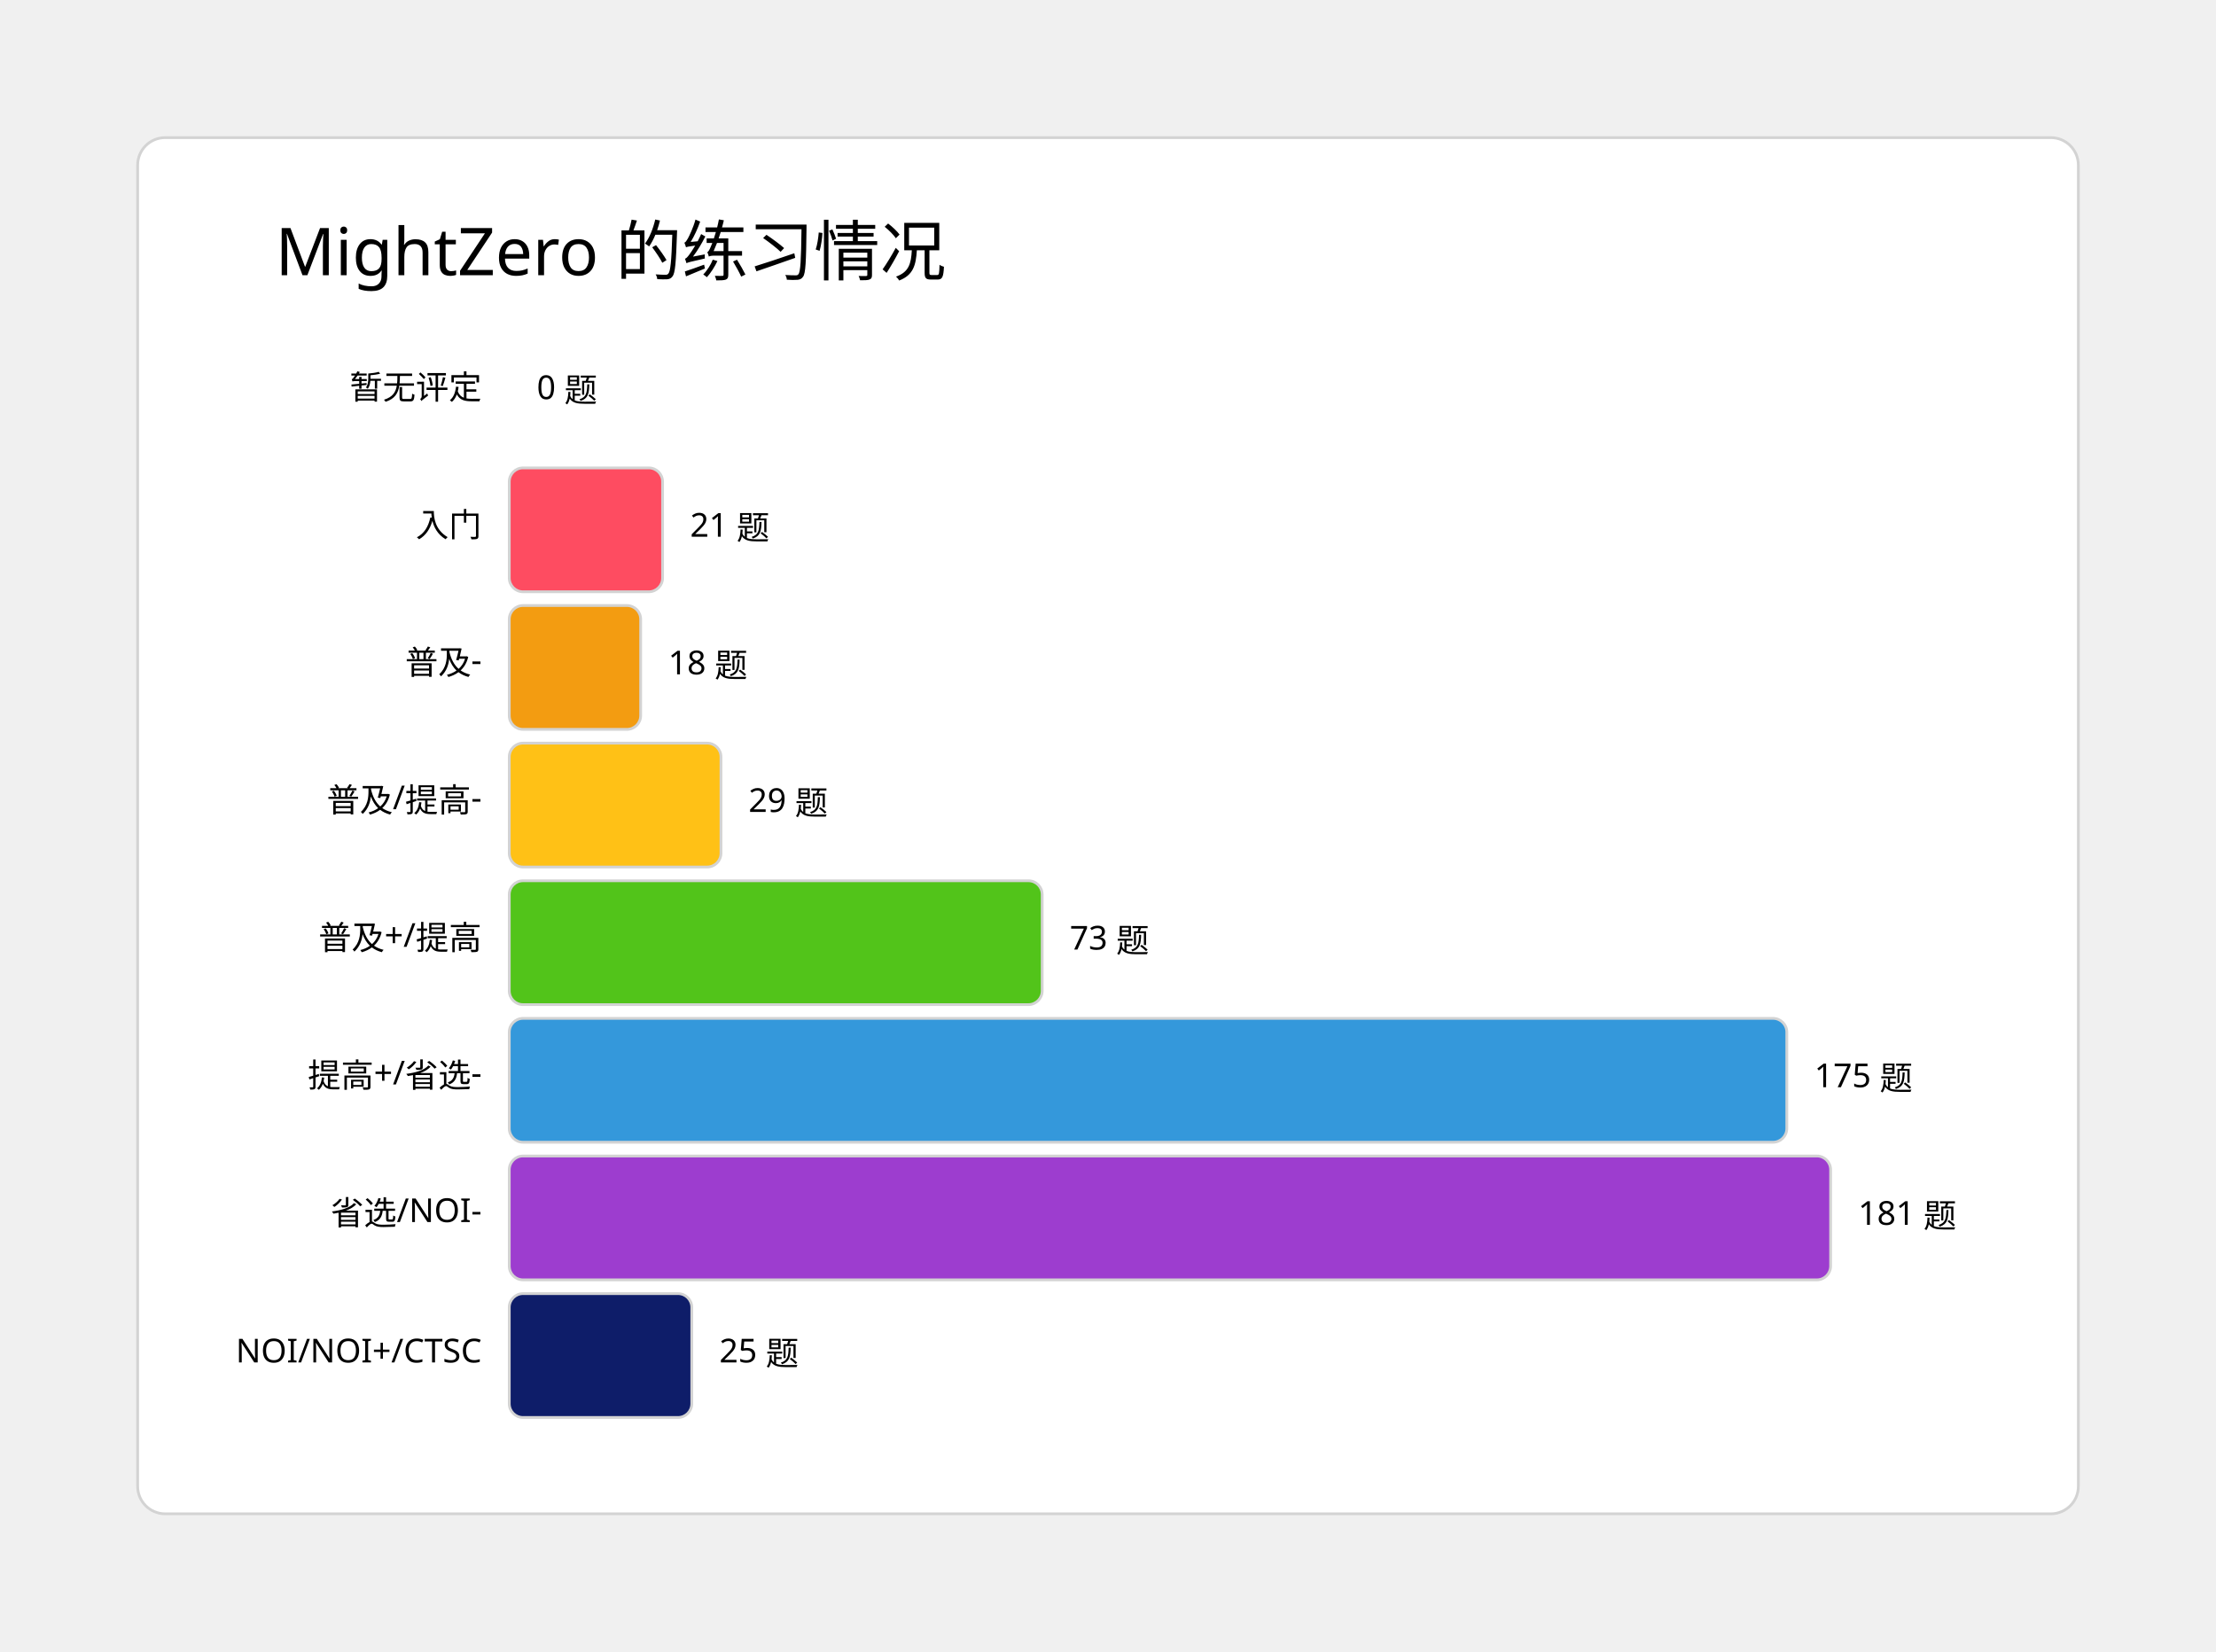
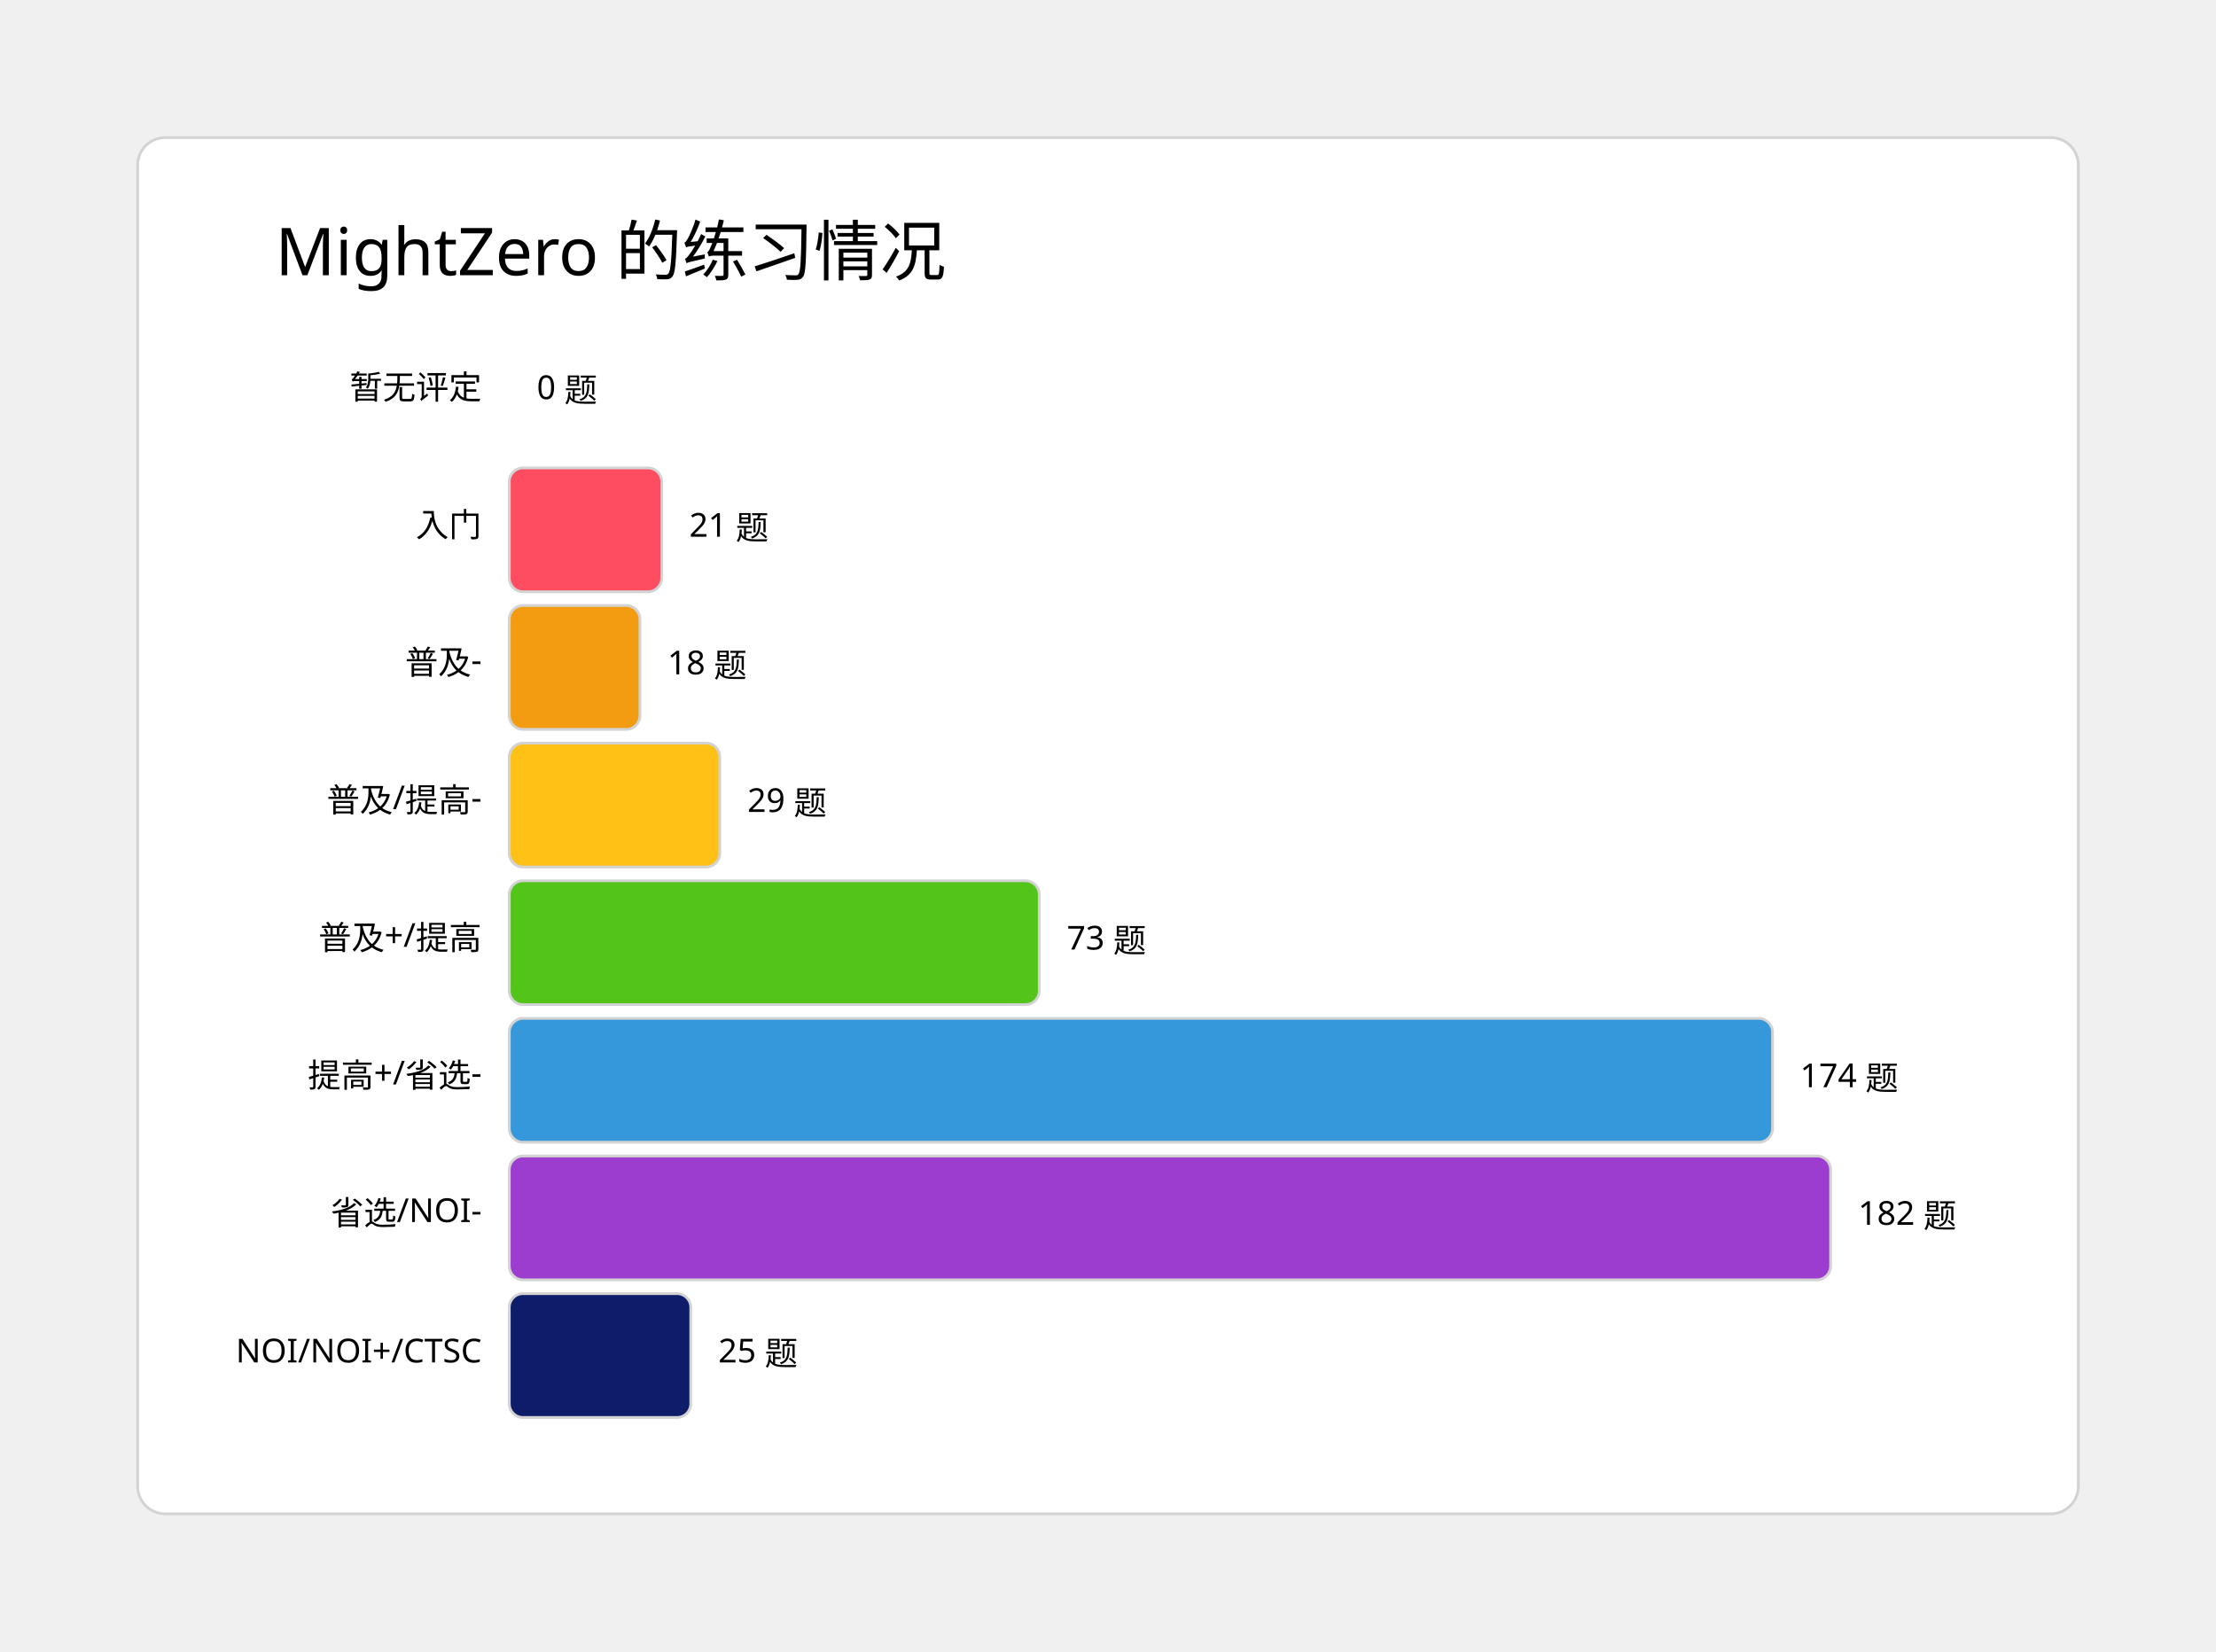
<svg xmlns="http://www.w3.org/2000/svg" baseProfile="tiny" height="600" version="1.2" width="805">
  <defs />
  <rect fill="white" height="500" rx="10" ry="10" stroke="lightgray" stroke-width="1" width="705" x="50" y="50" />
  <text font-family="SimHei" font-size="24" text-anchor="start" x="100" y="100">MightZero 的练习情况</text>
  <rect fill="#bfbfbf" height="45.0" rx="5" ry="5" stroke="lightgray" stroke-width="1" width="0.0" x="185" y="120.0" />
  <text font-family="SimHei" font-size="12" text-anchor="start" x="195.0" y="145.0">0 题</text>
  <text font-family="SimHei" font-size="12" text-anchor="end" x="175" y="145.0">暂无评定</text>
-   <rect fill="#fe4c61" height="45.0" rx="5" ry="5" stroke="lightgray" stroke-width="1" width="55.691" x="185" y="170.0" />
-   <text font-family="SimHei" font-size="12" text-anchor="start" x="250.691" y="195.0">21 题</text>
+   <rect fill="#fe4c61" height="45.0" rx="5" ry="5" stroke="lightgray" stroke-width="1" width="55.385" x="185" y="170.0" />
+   <text font-family="SimHei" font-size="12" text-anchor="start" x="250.385" y="195.0">21 题</text>
  <text font-family="SimHei" font-size="12" text-anchor="end" x="175" y="195.0">入门</text>
-   <rect fill="#f39c11" height="45.0" rx="5" ry="5" stroke="lightgray" stroke-width="1" width="47.735" x="185" y="220.0" />
-   <text font-family="SimHei" font-size="12" text-anchor="start" x="242.735" y="245.0">18 题</text>
+   <rect fill="#f39c11" height="45.0" rx="5" ry="5" stroke="lightgray" stroke-width="1" width="47.472" x="185" y="220.0" />
+   <text font-family="SimHei" font-size="12" text-anchor="start" x="242.473" y="245.0">18 题</text>
  <text font-family="SimHei" font-size="12" text-anchor="end" x="175" y="245.0">普及-</text>
-   <rect fill="#ffc116" height="45.0" rx="5" ry="5" stroke="lightgray" stroke-width="1" width="76.906" x="185" y="270.0" />
-   <text font-family="SimHei" font-size="12" text-anchor="start" x="271.906" y="295.0">29 题</text>
+   <rect fill="#ffc116" height="45.0" rx="5" ry="5" stroke="lightgray" stroke-width="1" width="76.484" x="185" y="270.0" />
+   <text font-family="SimHei" font-size="12" text-anchor="start" x="271.484" y="295.0">29 题</text>
  <text font-family="SimHei" font-size="12" text-anchor="end" x="175" y="295.0">普及/提高-</text>
-   <rect fill="#52c41a" height="45.0" rx="5" ry="5" stroke="lightgray" stroke-width="1" width="193.591" x="185" y="320.0" />
-   <text font-family="SimHei" font-size="12" text-anchor="start" x="388.591" y="345.0">73 题</text>
+   <rect fill="#52c41a" height="45.0" rx="5" ry="5" stroke="lightgray" stroke-width="1" width="192.528" x="185" y="320.0" />
+   <text font-family="SimHei" font-size="12" text-anchor="start" x="387.527" y="345.0">73 题</text>
  <text font-family="SimHei" font-size="12" text-anchor="end" x="175" y="345.0">普及+/提高</text>
-   <rect fill="#3498db" height="45.0" rx="5" ry="5" stroke="lightgray" stroke-width="1" width="464.088" x="185" y="370.0" />
-   <text font-family="SimHei" font-size="12" text-anchor="start" x="659.088" y="395.0">175 题</text>
+   <rect fill="#3498db" height="45.0" rx="5" ry="5" stroke="lightgray" stroke-width="1" width="458.901" x="185" y="370.0" />
+   <text font-family="SimHei" font-size="12" text-anchor="start" x="653.901" y="395.0">174 题</text>
  <text font-family="SimHei" font-size="12" text-anchor="end" x="175" y="395.0">提高+/省选-</text>
  <rect fill="#9d3dcf" height="45.0" rx="5" ry="5" stroke="lightgray" stroke-width="1" width="480.0" x="185" y="420.0" />
-   <text font-family="SimHei" font-size="12" text-anchor="start" x="675.0" y="445.0">181 题</text>
+   <text font-family="SimHei" font-size="12" text-anchor="start" x="675.0" y="445.0">182 题</text>
  <text font-family="SimHei" font-size="12" text-anchor="end" x="175" y="445.0">省选/NOI-</text>
-   <rect fill="#0e1d69" height="45.0" rx="5" ry="5" stroke="lightgray" stroke-width="1" width="66.298" x="185" y="470.0" />
-   <text font-family="SimHei" font-size="12" text-anchor="start" x="261.298" y="495.0">25 题</text>
+   <rect fill="#0e1d69" height="45.0" rx="5" ry="5" stroke="lightgray" stroke-width="1" width="65.934" x="185" y="470.0" />
+   <text font-family="SimHei" font-size="12" text-anchor="start" x="260.934" y="495.0">25 题</text>
  <text font-family="SimHei" font-size="12" text-anchor="end" x="175" y="495.0">NOI/NOI+/CTSC</text>
-   <text font-family="SimHei" font-size="14" opacity="0" text-anchor="start" x="-1000" y="-1000">生成时间: 2025-07-11 01:03:28</text>
+   <text font-family="SimHei" font-size="14" opacity="0" text-anchor="start" x="-1000" y="-1000">生成时间: 2025-07-11 12:55:50</text>
</svg>
